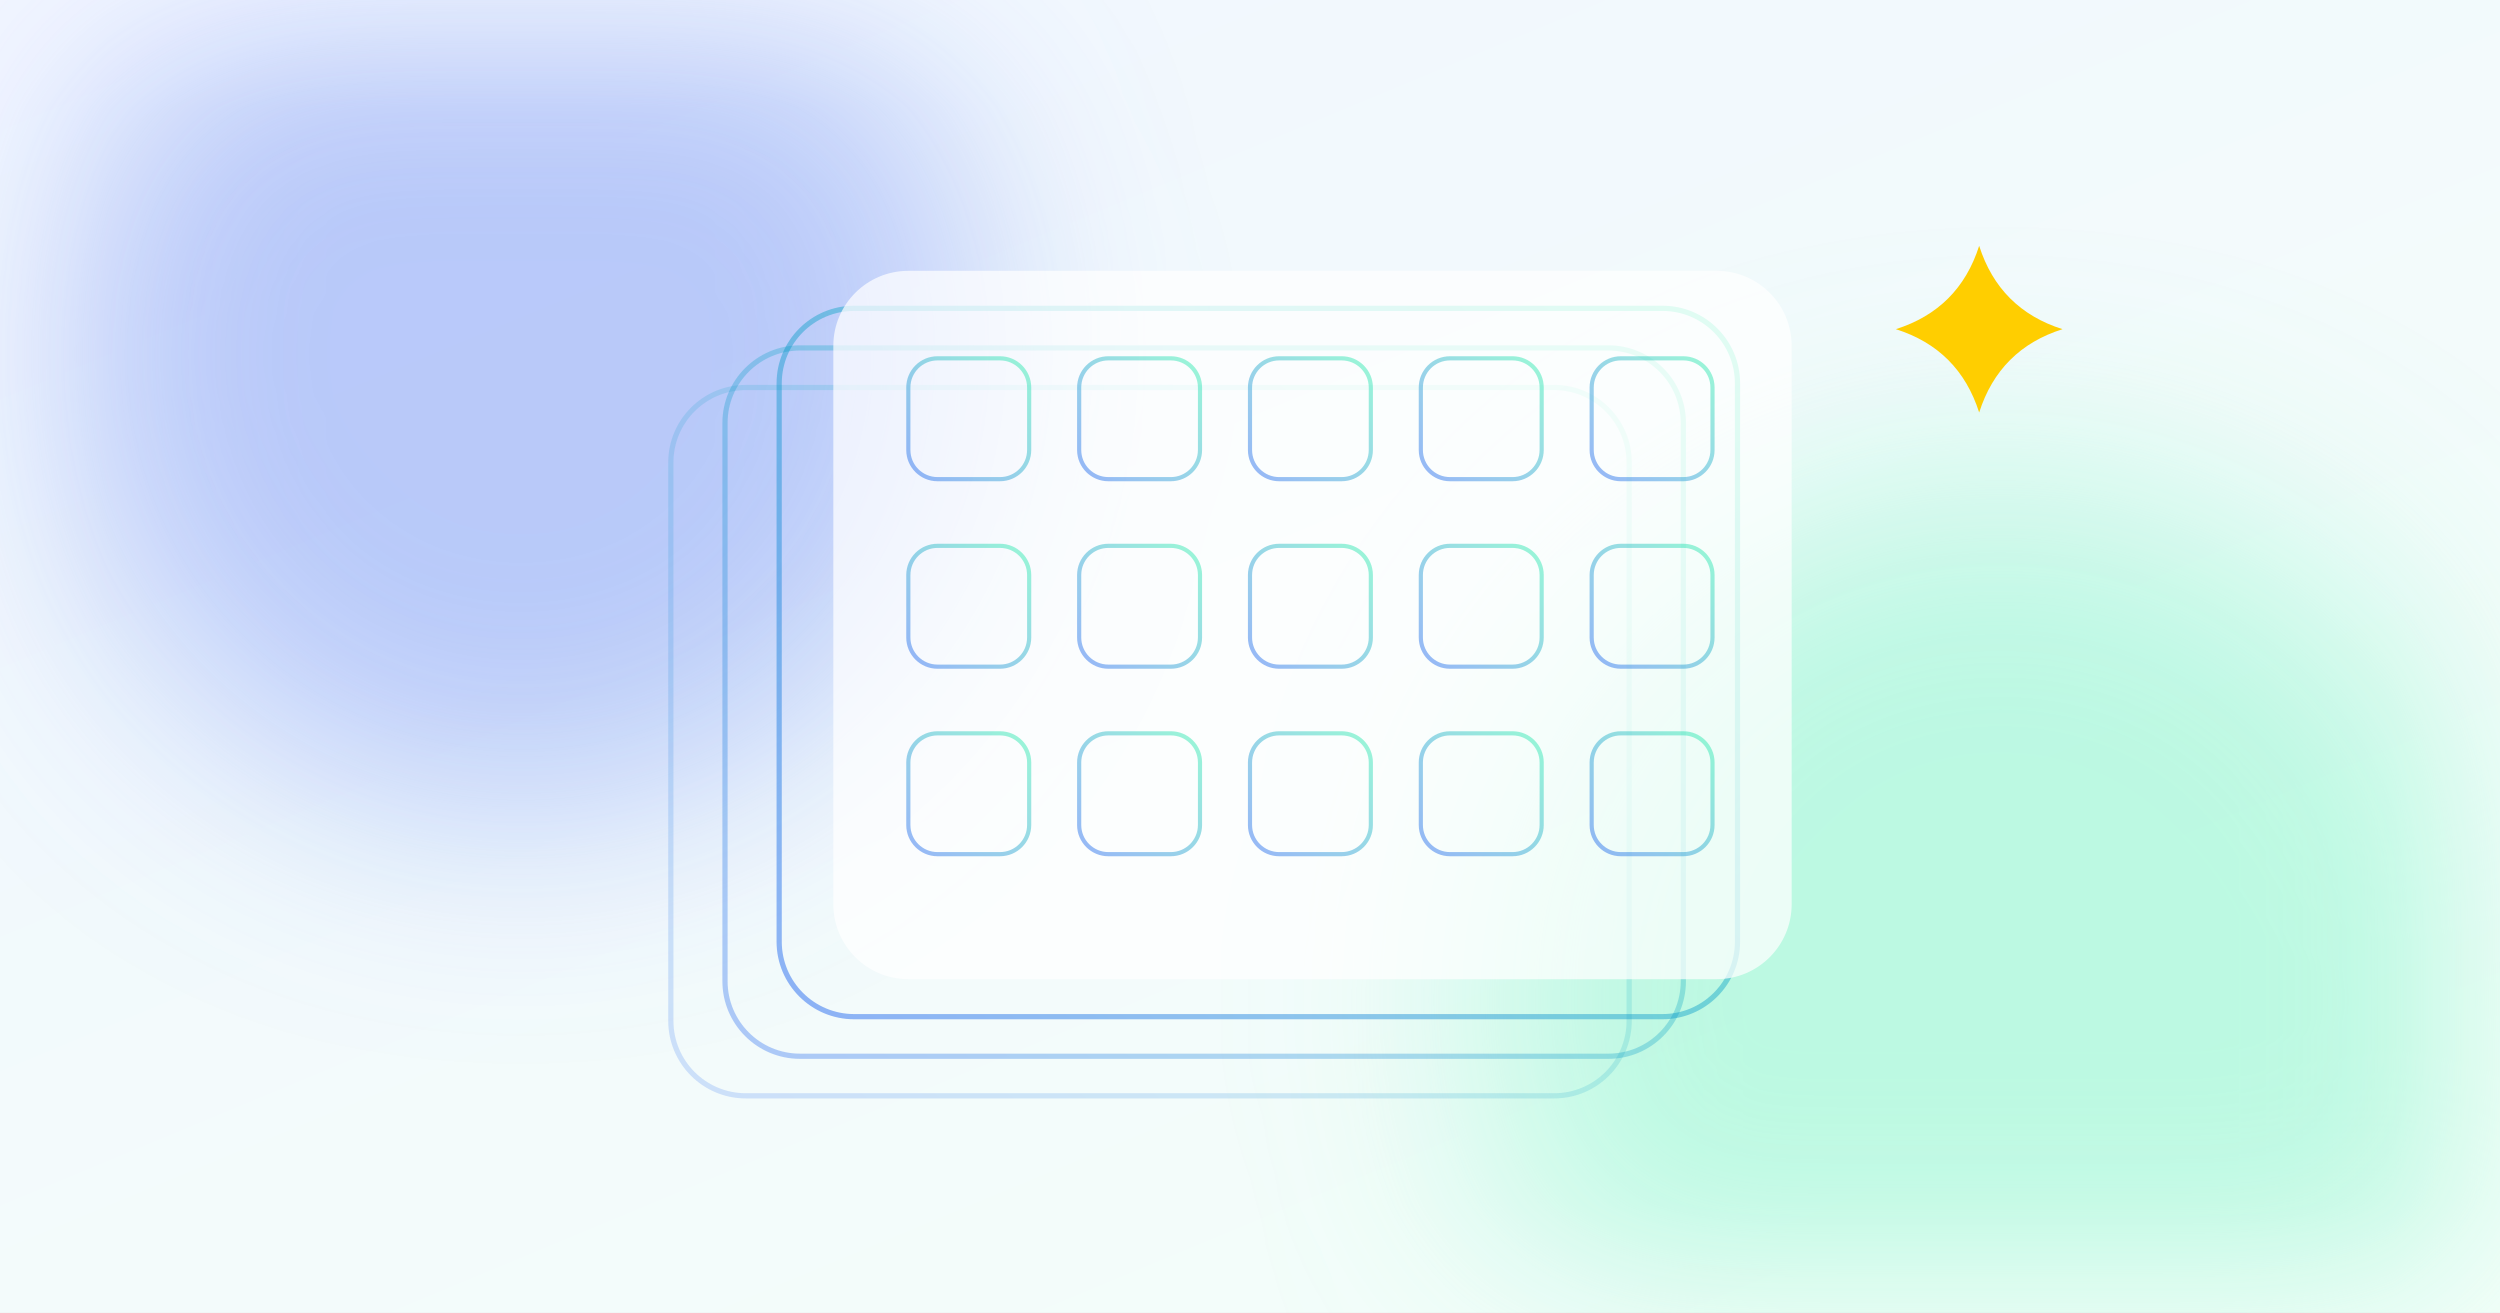
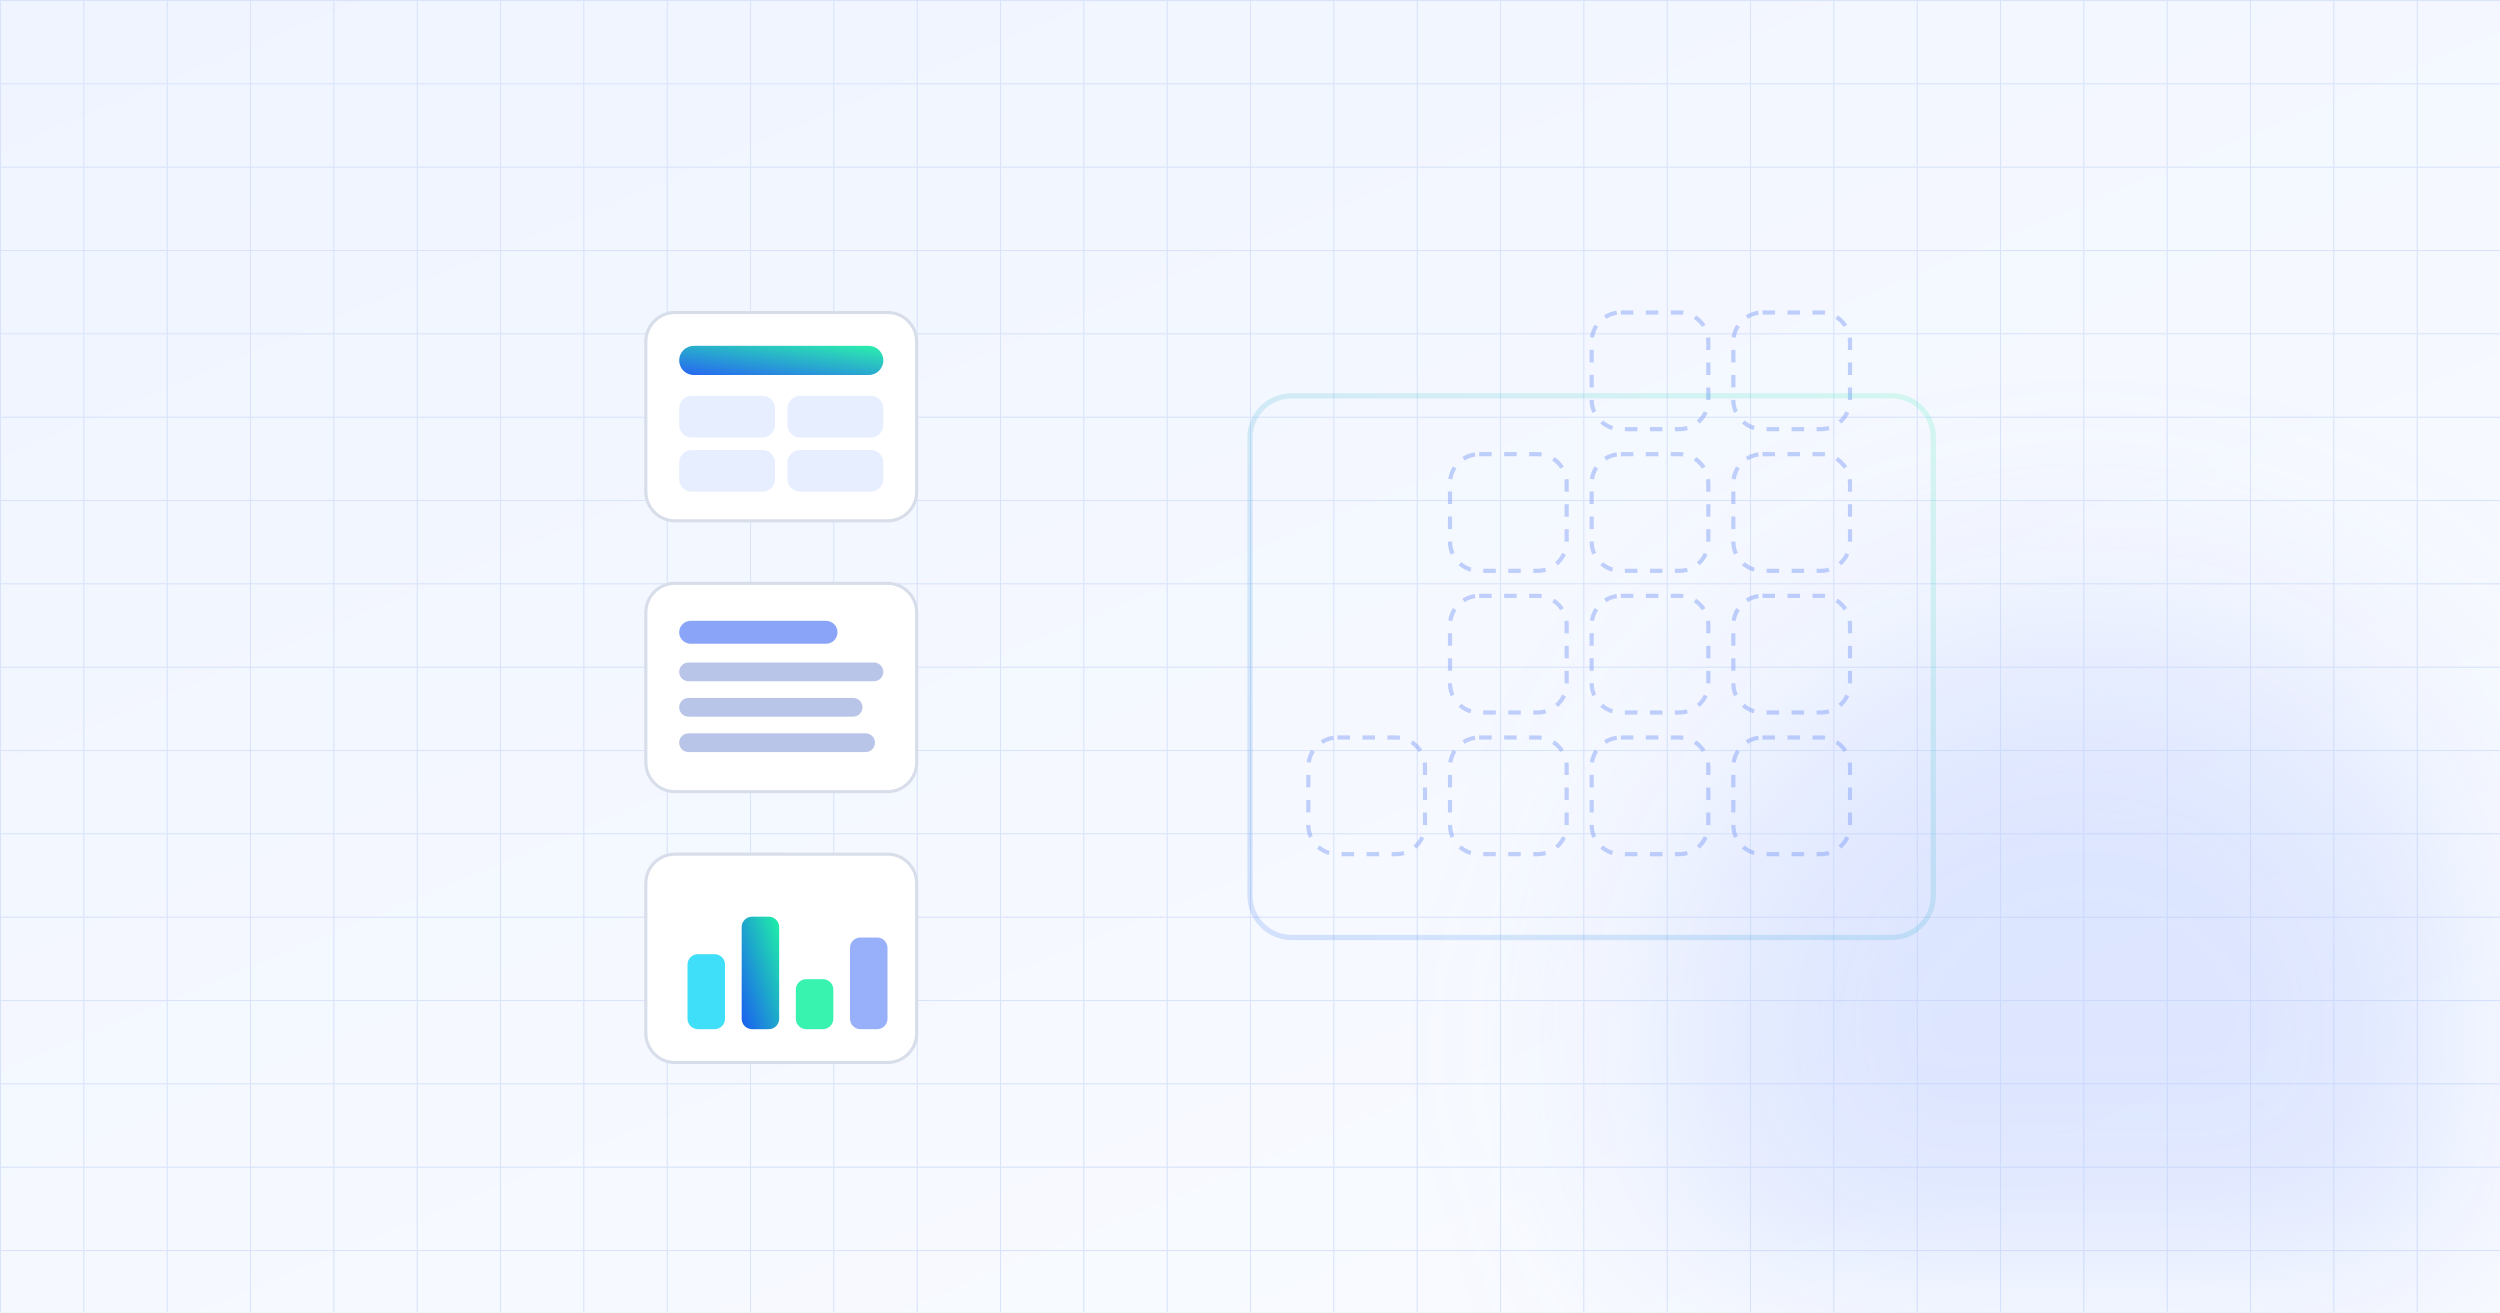
<svg xmlns="http://www.w3.org/2000/svg" viewBox="0 0 1200 630" font-family="Arial, Helvetica, sans-serif">
  <defs>
    <linearGradient id="bg" x1="0" y1="0" x2="0.8" y2="1">
-       <stop offset="0" stop-color="#F2F6FF" />
-       <stop offset="1" stop-color="#F3FEF9" />
+       <stop offset="0" stop-color="#EFF4FF" />
+       <stop offset="1" stop-color="#F9FBFF" />
    </linearGradient>
    <linearGradient id="brand" x1="0" y1="1" x2="1" y2="0">
      <stop offset="0" stop-color="#004aef" />
      <stop offset="1" stop-color="#07ef9c" />
    </linearGradient>
    <filter id="soft" x="-60%" y="-60%" width="220%" height="220%">
      <feGaussianBlur stdDeviation="55" />
    </filter>
+     <pattern id="paper" width="40" height="40" patternUnits="userSpaceOnUse">
+       <path d="M 40 0 L 0 0 0 40" fill="none" stroke="#D9E4FB" stroke-width="1" />
+     </pattern>
    <style>
-       /* 10s loop: the blueprint fills in — agents come online one by one. */
-       .t1, .t2, .t3, .t4, .t5, .t6 { opacity: 0; }
-       .t1 { animation: lit 10s ease-out infinite; }
-       .t2 { animation: lit 10s ease-out infinite; animation-delay: 0.7s; }
-       .t3 { animation: lit 10s ease-out infinite; animation-delay: 1.4s; }
-       .t4 { animation: lit 10s ease-out infinite; animation-delay: 2.1s; }
-       .t5 { animation: lit 10s ease-out infinite; animation-delay: 2.8s; }
-       .t6 { animation: lit 10s ease-out infinite; animation-delay: 3.5s; }
-       @keyframes lit {
-         0%, 16% { opacity: 0; transform: scale(0.7); }
-         22% { opacity: 1; transform: scale(1.08); }
-         25% { transform: scale(1); }
-         88% { opacity: 1; }
-         94%, 100% { opacity: 0; }
-       }
-       .t1, .t2, .t3, .t4, .t5, .t6 { transform-box: fill-box; transform-origin: center; }
-       .drift1 { animation: d1 18s ease-in-out infinite alternate; }
-       .drift2 { animation: d2 24s ease-in-out infinite alternate; }
-       @keyframes d1 { to { transform: translate(22px, -16px); } }
-       @keyframes d2 { to { transform: translate(-18px, 14px); } }
-       .sparkle { animation: sk 6s ease-in-out infinite alternate; transform-box: fill-box; transform-origin: center; }
-       @keyframes sk { from { transform: scale(0.94); } to { transform: scale(1.08); } }
+       /* 11s loop: the blueprint. Business artifacts (a table, a document,
+          a report) each wire into the agent grid, and the agents they map to
+          switch on — the rest of the roster stays dashed: designed, not
+          built yet. Blueprint-paper treatment, blue-led. */
+       .a1 { animation: art1 11s ease-in-out infinite; }
+       .a2 { animation: art2 11s ease-in-out infinite; }
+       .a3 { animation: art3 11s ease-in-out infinite; }
+       .a1, .a2, .a3 { transform-box: fill-box; transform-origin: center; }
+       @keyframes art1 { 0%, 4% { transform: scale(1); } 7% { transform: scale(1.05); } 11%, 100% { transform: scale(1); } }
+       @keyframes art2 { 0%, 26% { transform: scale(1); } 29% { transform: scale(1.05); } 33%, 100% { transform: scale(1); } }
+       @keyframes art3 { 0%, 46% { transform: scale(1); } 49% { transform: scale(1.05); } 53%, 100% { transform: scale(1); } }
+       .w1, .w2, .w3 { stroke-dasharray: 260; stroke-dashoffset: 260; }
+       .w1 { animation: wire1 11s ease-in-out infinite; }
+       .w2 { animation: wire2 11s ease-in-out infinite; }
+       .w3 { animation: wire3 11s ease-in-out infinite; }
+       @keyframes wire1 { 0%, 7% { stroke-dashoffset: 260; } 16% { stroke-dashoffset: 0; } 95% { stroke-dashoffset: 0; } 100% { stroke-dashoffset: 260; } }
+       @keyframes wire2 { 0%, 29% { stroke-dashoffset: 260; } 38% { stroke-dashoffset: 0; } 95% { stroke-dashoffset: 0; } 100% { stroke-dashoffset: 260; } }
+       @keyframes wire3 { 0%, 49% { stroke-dashoffset: 260; } 58% { stroke-dashoffset: 0; } 95% { stroke-dashoffset: 0; } 100% { stroke-dashoffset: 260; } }
+       .t1a, .t1b, .t1c, .t2a, .t2b, .t2c, .t3a, .t3b, .spark { opacity: 0; transform-box: fill-box; transform-origin: center; }
+       .t1a { animation: tp 11s ease-out infinite; animation-name: k1a; }
+       .t1b { animation: k1b 11s ease-out infinite; }
+       .t1c { animation: k1c 11s ease-out infinite; }
+       .t2a { animation: k2a 11s ease-out infinite; }
+       .t2b { animation: k2b 11s ease-out infinite; }
+       .t2c { animation: k2c 11s ease-out infinite; }
+       .t3a { animation: k3a 11s ease-out infinite; }
+       .t3b { animation: k3b 11s ease-out infinite; }
+       @keyframes k1a { 0%, 15% { opacity: 0; transform: scale(0.8); } 19% { opacity: 1; transform: scale(1); } 94% { opacity: 1; } 99%, 100% { opacity: 0; } }
+       @keyframes k1b { 0%, 18% { opacity: 0; transform: scale(0.8); } 22% { opacity: 1; transform: scale(1); } 94% { opacity: 1; } 99%, 100% { opacity: 0; } }
+       @keyframes k1c { 0%, 21% { opacity: 0; transform: scale(0.8); } 25% { opacity: 1; transform: scale(1); } 94% { opacity: 1; } 99%, 100% { opacity: 0; } }
+       @keyframes k2a { 0%, 37% { opacity: 0; transform: scale(0.8); } 41% { opacity: 1; transform: scale(1); } 94% { opacity: 1; } 99%, 100% { opacity: 0; } }
+       @keyframes k2b { 0%, 40% { opacity: 0; transform: scale(0.8); } 44% { opacity: 1; transform: scale(1); } 94% { opacity: 1; } 99%, 100% { opacity: 0; } }
+       @keyframes k2c { 0%, 43% { opacity: 0; transform: scale(0.8); } 47% { opacity: 1; transform: scale(1); } 94% { opacity: 1; } 99%, 100% { opacity: 0; } }
+       @keyframes k3a { 0%, 57% { opacity: 0; transform: scale(0.8); } 61% { opacity: 1; transform: scale(1); } 94% { opacity: 1; } 99%, 100% { opacity: 0; } }
+       @keyframes k3b { 0%, 60% { opacity: 0; transform: scale(0.8); } 64% { opacity: 1; transform: scale(1); } 94% { opacity: 1; } 99%, 100% { opacity: 0; } }
+       .spark { animation: sp 11s ease-out infinite; }
+       @keyframes sp { 0%, 64% { opacity: 0; transform: scale(0.4); } 69% { opacity: 1; transform: scale(1.12); } 74% { transform: scale(1); } 94% { opacity: 1; } 99%, 100% { opacity: 0; } }
+       .planned { animation: pl 11s ease-in-out infinite; }
+       @keyframes pl { 0%, 100% { stroke-opacity: 0.45; } 50% { stroke-opacity: 0.7; } }
+       .drift1 { animation: d1 22s ease-in-out infinite alternate; }
+       @keyframes d1 { to { transform: translate(18px, -12px); } }
      @media (prefers-reduced-motion: reduce) {
        * { animation: none !important; }
-         .t1, .t2, .t3, .t4, .t5, .t6 { opacity: 1; }
+         .w1, .w2, .w3 { stroke-dashoffset: 0; }
+         .t1a, .t1b, .t1c, .t2a, .t2b, .t2c, .t3a, .t3b, .spark { opacity: 1; }
      }
    </style>
  </defs>
  <rect width="1200" height="630" fill="url(#bg)" />
-   <circle class="drift1" cx="250" cy="170" r="220" fill="#7E9BF7" fill-opacity="0.5" filter="url(#soft)" />
-   <circle class="drift2" cx="960" cy="480" r="250" fill="#86F7CC" fill-opacity="0.5" filter="url(#soft)" />
-   <rect x="322" y="186" width="460" height="340" rx="36" fill="none" stroke="url(#brand)" stroke-opacity="0.16" stroke-width="2.5" />
-   <rect x="348" y="167" width="460" height="340" rx="36" fill="none" stroke="url(#brand)" stroke-opacity="0.29" stroke-width="2.5" />
-   <rect x="374" y="148" width="460" height="340" rx="36" fill="none" stroke="url(#brand)" stroke-opacity="0.42" stroke-width="2.5" />
-   <rect x="400" y="130" width="460" height="340" rx="36" fill="#FFFFFF" fill-opacity="0.72" />
-   <g>
-     <rect x="436" y="172" width="58" height="58" rx="14" fill="none" stroke="url(#brand)" stroke-opacity="0.4" stroke-width="2" />
-     <rect x="518" y="172" width="58" height="58" rx="14" fill="none" stroke="url(#brand)" stroke-opacity="0.4" stroke-width="2" />
-     <rect x="600" y="172" width="58" height="58" rx="14" fill="none" stroke="url(#brand)" stroke-opacity="0.4" stroke-width="2" />
-     <rect x="682" y="172" width="58" height="58" rx="14" fill="none" stroke="url(#brand)" stroke-opacity="0.4" stroke-width="2" />
-     <rect x="764" y="172" width="58" height="58" rx="14" fill="none" stroke="url(#brand)" stroke-opacity="0.4" stroke-width="2" />
-     <rect x="436" y="262" width="58" height="58" rx="14" fill="none" stroke="url(#brand)" stroke-opacity="0.4" stroke-width="2" />
-     <rect x="518" y="262" width="58" height="58" rx="14" fill="none" stroke="url(#brand)" stroke-opacity="0.4" stroke-width="2" />
-     <rect x="600" y="262" width="58" height="58" rx="14" fill="none" stroke="url(#brand)" stroke-opacity="0.4" stroke-width="2" />
-     <rect x="682" y="262" width="58" height="58" rx="14" fill="none" stroke="url(#brand)" stroke-opacity="0.4" stroke-width="2" />
-     <rect x="764" y="262" width="58" height="58" rx="14" fill="none" stroke="url(#brand)" stroke-opacity="0.4" stroke-width="2" />
-     <rect x="436" y="352" width="58" height="58" rx="14" fill="none" stroke="url(#brand)" stroke-opacity="0.4" stroke-width="2" />
-     <rect x="518" y="352" width="58" height="58" rx="14" fill="none" stroke="url(#brand)" stroke-opacity="0.4" stroke-width="2" />
-     <rect x="600" y="352" width="58" height="58" rx="14" fill="none" stroke="url(#brand)" stroke-opacity="0.4" stroke-width="2" />
-     <rect x="682" y="352" width="58" height="58" rx="14" fill="none" stroke="url(#brand)" stroke-opacity="0.4" stroke-width="2" />
-     <rect x="764" y="352" width="58" height="58" rx="14" fill="none" stroke="url(#brand)" stroke-opacity="0.4" stroke-width="2" />
+   <rect width="1200" height="630" fill="url(#paper)" />
+   <circle class="drift1" cx="1000" cy="500" r="200" fill="#B8C9FF" fill-opacity="0.4" filter="url(#soft)" />
+   <g class="planned" stroke="#7E9BF7" stroke-opacity="0.45" stroke-width="2" stroke-dasharray="6 6" fill="none">
+     <rect x="764" y="150" width="56" height="56" rx="14" />
+     <rect x="832" y="150" width="56" height="56" rx="14" />
+     <rect x="696" y="218" width="56" height="56" rx="14" />
+     <rect x="764" y="218" width="56" height="56" rx="14" />
+     <rect x="832" y="218" width="56" height="56" rx="14" />
+     <rect x="696" y="286" width="56" height="56" rx="14" />
+     <rect x="764" y="286" width="56" height="56" rx="14" />
+     <rect x="832" y="286" width="56" height="56" rx="14" />
+     <rect x="628" y="354" width="56" height="56" rx="14" />
+     <rect x="696" y="354" width="56" height="56" rx="14" />
+     <rect x="764" y="354" width="56" height="56" rx="14" />
+     <rect x="832" y="354" width="56" height="56" rx="14" />
  </g>
-   <rect class="t1" x="436" y="172" width="58" height="58" rx="14" fill="url(#brand)" />
-   <rect class="t2" x="682" y="262" width="58" height="58" rx="14" fill="url(#brand)" />
-   <rect class="t3" x="518" y="352" width="58" height="58" rx="14" fill="url(#brand)" />
-   <rect class="t4" x="682" y="172" width="58" height="58" rx="14" fill="url(#brand)" />
-   <rect class="t5" x="764" y="352" width="58" height="58" rx="14" fill="url(#brand)" />
-   <rect class="t6" x="436" y="262" width="58" height="58" rx="14" fill="url(#brand)" />
-   <g class="sparkle">
-     <path d="M 950 118 Q 959.7 148.4 990 158 Q 959.7 167.6 950 198 Q 940.3 167.6 910 158 Q 940.3 148.4 950 118 Z" fill="#ffce00" />
+   <g class="a1">
+     <rect x="310" y="150" width="130" height="100" rx="14" fill="#FFFFFF" stroke="#D7DEEA" stroke-width="1.5" />
+     <rect x="326" y="166" width="98" height="14" rx="7" fill="url(#brand)" fill-opacity="0.85" />
+     <rect x="326" y="190" width="46" height="20" rx="6" fill="#E7EEFF" />
+     <rect x="378" y="190" width="46" height="20" rx="6" fill="#E7EEFF" />
+     <rect x="326" y="216" width="46" height="20" rx="6" fill="#E7EEFF" />
+     <rect x="378" y="216" width="46" height="20" rx="6" fill="#E7EEFF" />
+   </g>
+   <g class="a2">
+     <rect x="310" y="280" width="130" height="100" rx="14" fill="#FFFFFF" stroke="#D7DEEA" stroke-width="1.5" />
+     <rect x="326" y="298" width="76" height="11" rx="5.5" fill="#7E9BF7" fill-opacity="0.9" />
+     <rect x="326" y="318" width="98" height="9" rx="4.5" fill="#B9C5E8" />
+     <rect x="326" y="335" width="88" height="9" rx="4.5" fill="#B9C5E8" />
+     <rect x="326" y="352" width="94" height="9" rx="4.5" fill="#B9C5E8" />
+   </g>
+   <g class="a3">
+     <rect x="310" y="410" width="130" height="100" rx="14" fill="#FFFFFF" stroke="#D7DEEA" stroke-width="1.5" />
+     <rect x="330" y="458" width="18" height="36" rx="5" fill="#0fd6f7" fill-opacity="0.8" />
+     <rect x="356" y="440" width="18" height="54" rx="5" fill="url(#brand)" fill-opacity="0.9" />
+     <rect x="382" y="470" width="18" height="24" rx="5" fill="#07ef9c" fill-opacity="0.8" />
+     <rect x="408" y="450" width="18" height="44" rx="5" fill="#7E9BF7" fill-opacity="0.8" />
+   </g>
+   <path class="w1" d="M 440 200 C 500 200, 510 178, 560 178" fill="none" stroke="#004aef" stroke-width="3" stroke-linecap="round" />
+   <path class="w2" d="M 440 330 C 498 330, 508 246, 556 246" fill="none" stroke="#004aef" stroke-width="3" stroke-linecap="round" />
+   <path class="w3" d="M 440 460 C 498 460, 508 382, 556 382" fill="none" stroke="#004aef" stroke-width="3" stroke-linecap="round" />
+   <g class="t1a">
+     <rect x="560" y="150" width="56" height="56" rx="14" fill="url(#brand)" />
+     <circle cx="588" cy="178" r="7" fill="#FFFFFF" />
+   </g>
+   <g class="t1b">
+     <rect x="628" y="150" width="56" height="56" rx="14" fill="url(#brand)" fill-opacity="0.85" />
+     <circle cx="656" cy="178" r="7" fill="#FFFFFF" />
+   </g>
+   <g class="t1c">
+     <rect x="696" y="150" width="56" height="56" rx="14" fill="url(#brand)" fill-opacity="0.7" />
+     <circle cx="724" cy="178" r="7" fill="#FFFFFF" />
+   </g>
+   <g class="t2a">
+     <rect x="560" y="218" width="56" height="56" rx="14" fill="url(#brand)" fill-opacity="0.9" />
+     <circle cx="588" cy="246" r="7" fill="#FFFFFF" />
+   </g>
+   <g class="t2b">
+     <rect x="628" y="218" width="56" height="56" rx="14" fill="url(#brand)" fill-opacity="0.75" />
+     <circle cx="656" cy="246" r="7" fill="#FFFFFF" />
+   </g>
+   <g class="t2c">
+     <rect x="560" y="286" width="56" height="56" rx="14" fill="url(#brand)" fill-opacity="0.8" />
+     <circle cx="588" cy="314" r="7" fill="#FFFFFF" />
+   </g>
+   <g class="t3a">
+     <rect x="628" y="286" width="56" height="56" rx="14" fill="url(#brand)" fill-opacity="0.7" />
+     <circle cx="656" cy="314" r="7" fill="#FFFFFF" />
+   </g>
+   <g class="t3b">
+     <rect x="560" y="354" width="56" height="56" rx="14" fill="url(#brand)" fill-opacity="0.85" />
+     <circle cx="588" cy="382" r="7" fill="#FFFFFF" />
+   </g>
+   <rect x="576" y="166" width="328" height="260" rx="20" fill="none" stroke="url(#brand)" stroke-opacity="0.14" stroke-width="2.5" transform="translate(24, 24)" />
+   <g class="spark">
+     <path d="M 872 96 Q 879 116.4 899 122 Q 879 127.6 872 148 Q 865 127.6 845 122 Q 865 116.4 872 96 Z" fill="#ffce00" />
  </g>
</svg>
